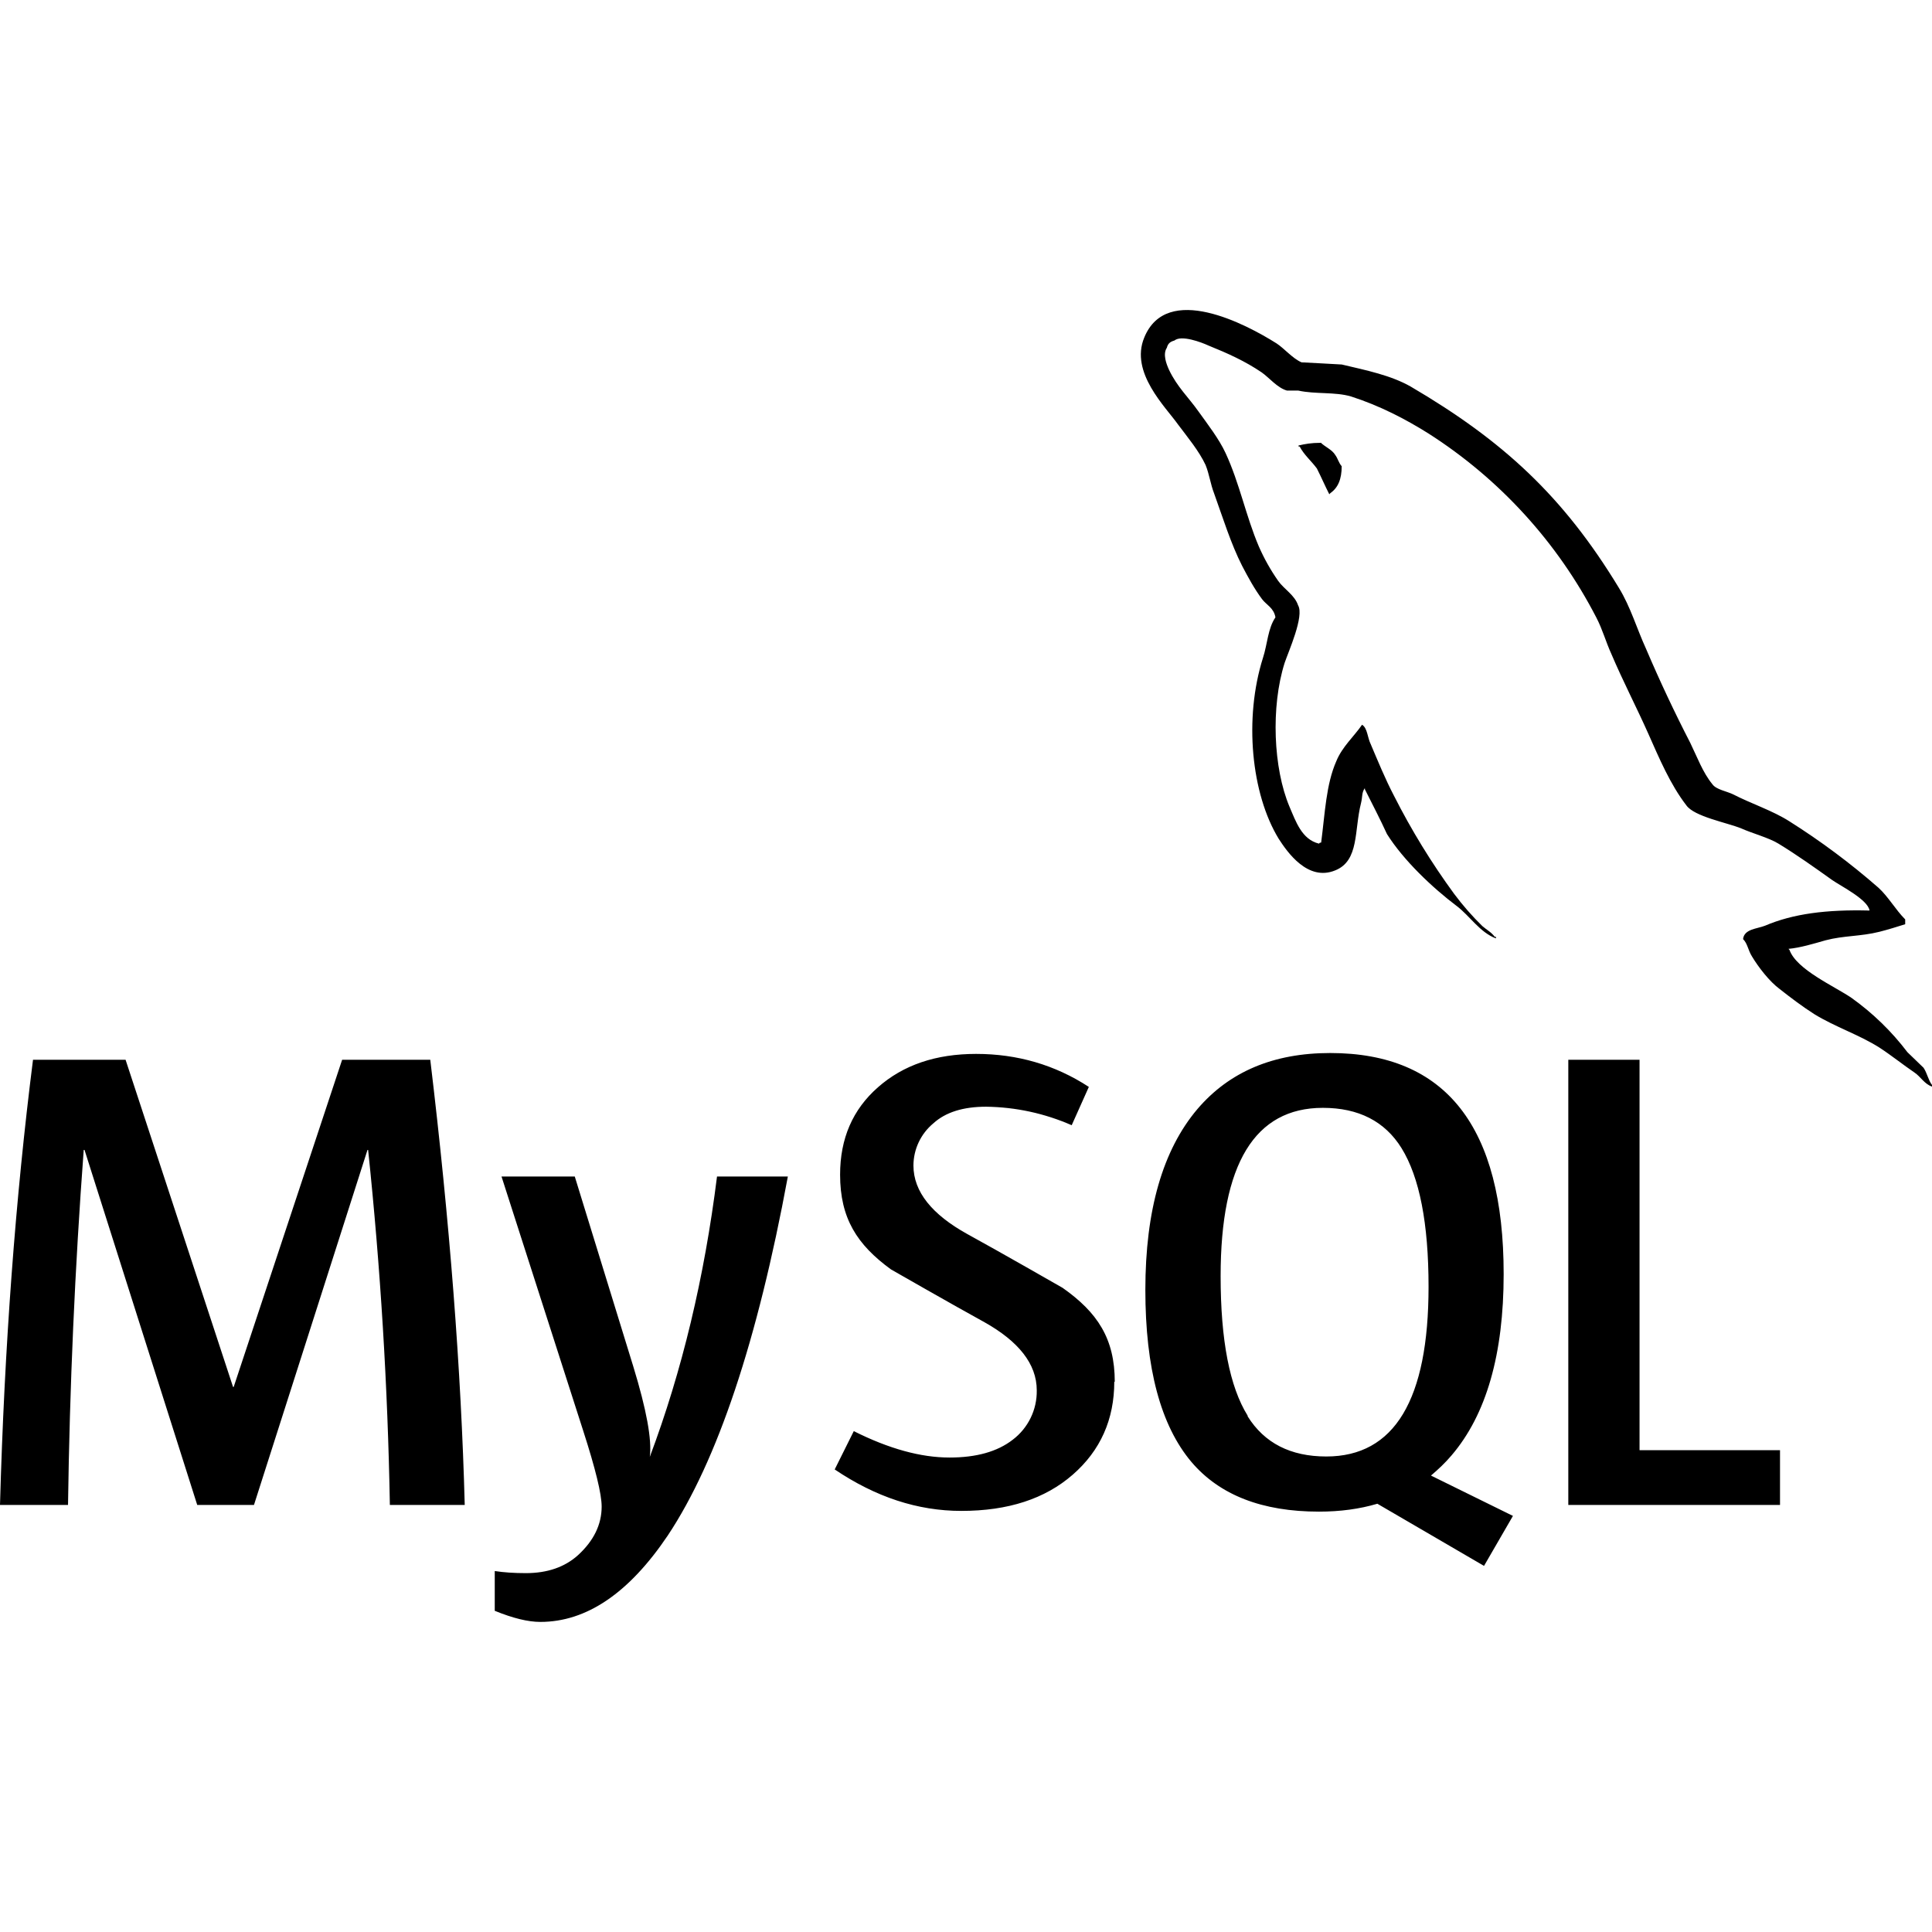
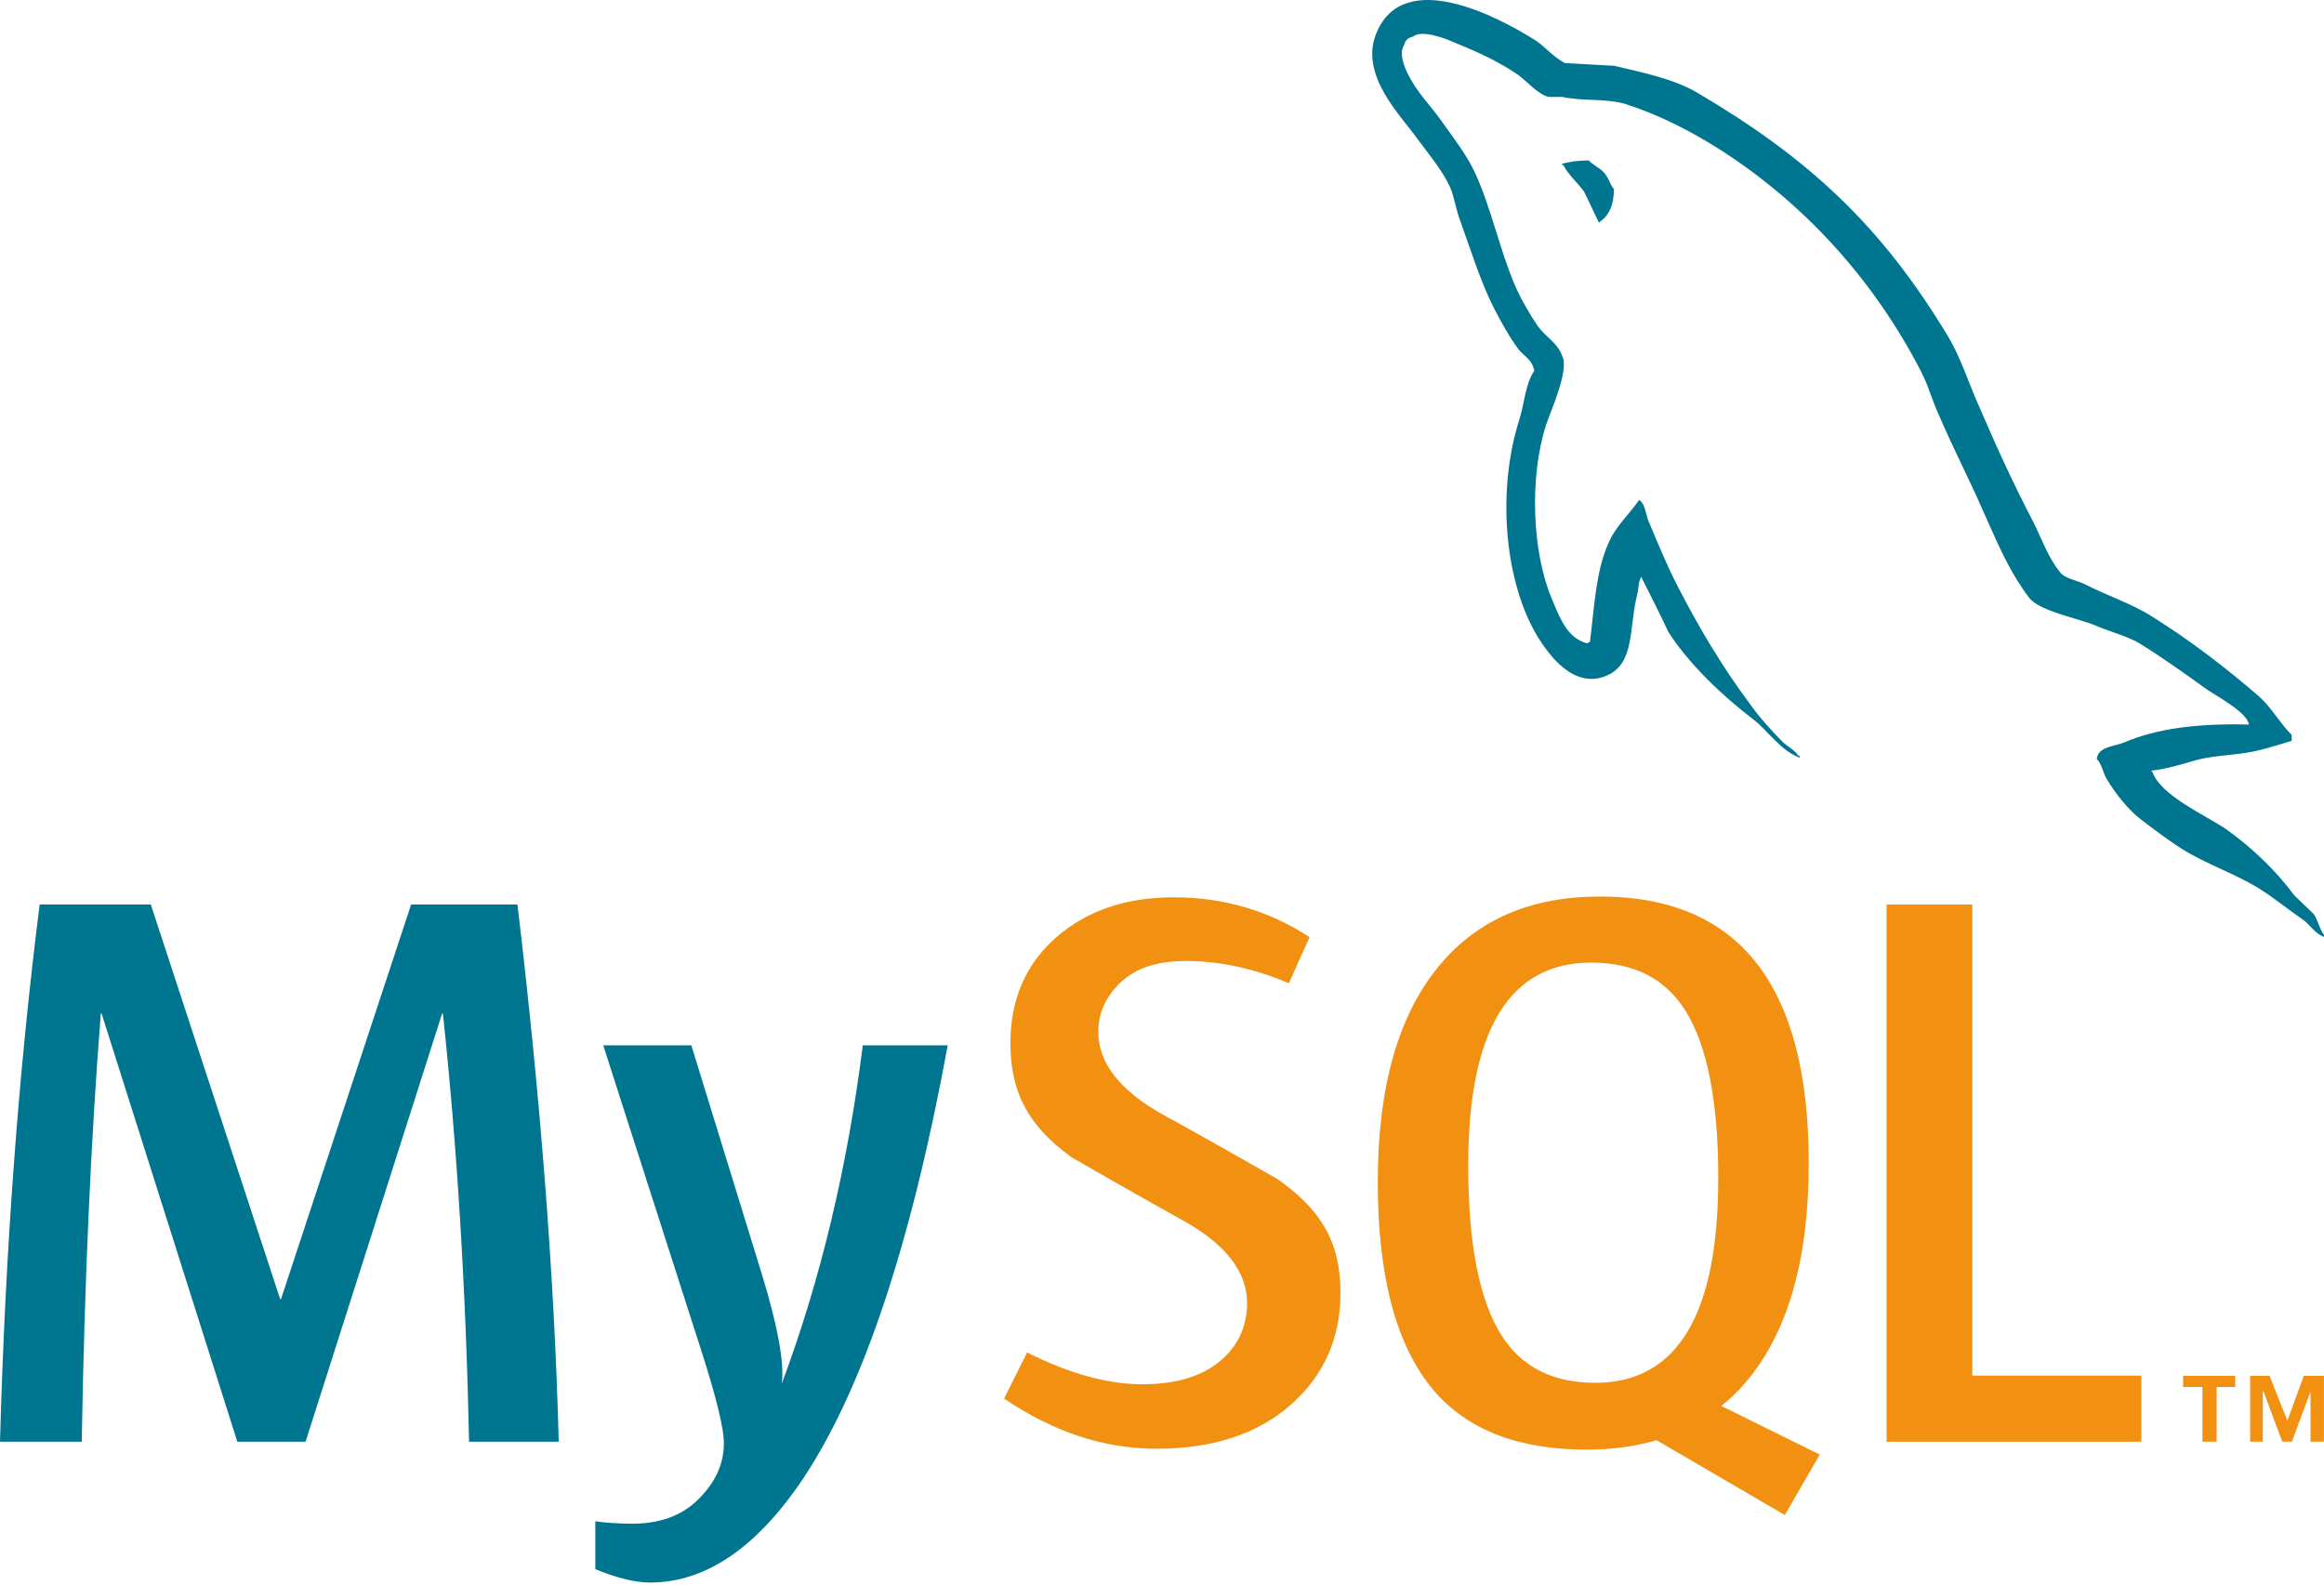
- <svg xmlns="http://www.w3.org/2000/svg" role="img" viewBox="0 0 24 24">
-   <path d="M16.405 5.501c-.115 0-.193.014-.274.033v.013h.014c.054.104.146.18.214.273.054.107.1.214.154.32l.014-.015c.094-.066.14-.172.14-.333-.04-.047-.046-.094-.08-.14-.04-.067-.126-.1-.18-.153zM5.77 18.695h-.927a50.854 50.854 0 00-.27-4.41h-.008l-1.41 4.41H2.45l-1.4-4.41h-.01a72.892 72.892 0 00-.195 4.41H0c.055-1.966.192-3.81.41-5.53h1.15l1.335 4.064h.008l1.347-4.064h1.095c.242 2.015.384 3.86.428 5.53zm4.017-4.08c-.378 2.045-.876 3.533-1.492 4.46-.482.716-1.01 1.073-1.583 1.073-.153 0-.34-.046-.566-.138v-.494c.11.017.24.026.386.026.268 0 .483-.075.647-.222.197-.18.295-.382.295-.605 0-.155-.077-.47-.23-.944L6.23 14.615h.91l.727 2.36c.164.536.233.91.205 1.123.4-1.064.678-2.227.835-3.483zm12.325 4.08h-2.63v-5.53h.885v4.85h1.745zm-3.32.135l-1.016-.5c.09-.076.177-.158.255-.25.433-.506.648-1.258.648-2.253 0-1.83-.718-2.746-2.155-2.746-.704 0-1.254.232-1.65.697-.43.508-.646 1.256-.646 2.245 0 .972.19 1.686.574 2.14.35.41.877.615 1.583.615.264 0 .506-.033.725-.098l1.325.772.36-.622zM15.5 17.588c-.225-.36-.337-.94-.337-1.736 0-1.393.424-2.09 1.27-2.09.443 0 .77.167.977.5.224.362.336.936.336 1.723 0 1.404-.424 2.108-1.27 2.108-.445 0-.77-.167-.978-.5zm-1.658-.425c0 .47-.172.856-.516 1.156-.344.3-.803.45-1.384.45-.543 0-1.064-.172-1.573-.515l.237-.476c.438.22.833.328 1.19.328.332 0 .593-.073.783-.22a.754.754 0 00.3-.615c0-.33-.23-.61-.648-.845-.388-.213-1.163-.657-1.163-.657-.422-.307-.632-.636-.632-1.177 0-.45.157-.81.47-1.085.315-.278.72-.415 1.22-.415.512 0 .98.136 1.4.41l-.213.476a2.726 2.726 0 00-1.064-.23c-.283 0-.502.068-.654.206a.685.685 0 00-.248.524c0 .328.234.61.666.85.393.215 1.187.67 1.187.67.433.305.648.63.648 1.168zm9.382-5.852c-.535-.014-.95.04-1.297.188-.1.04-.26.04-.274.167.055.053.063.14.11.214.08.134.218.313.346.407.14.11.28.216.427.31.26.16.555.255.81.416.145.094.293.213.44.313.073.05.12.14.214.172v-.02c-.046-.06-.06-.147-.105-.214-.067-.067-.134-.127-.2-.193a3.223 3.223 0 00-.695-.675c-.214-.146-.682-.35-.77-.595l-.013-.014c.146-.013.32-.066.46-.106.227-.06.435-.047.67-.106.106-.027.213-.06.32-.094v-.06c-.12-.12-.21-.283-.334-.395a8.867 8.867 0 00-1.104-.823c-.21-.134-.476-.22-.697-.334-.08-.04-.214-.06-.26-.127-.12-.146-.19-.34-.275-.514a17.69 17.69 0 01-.547-1.163c-.12-.262-.193-.523-.34-.763-.69-1.137-1.437-1.826-2.586-2.5-.247-.14-.543-.2-.856-.274-.167-.008-.334-.02-.5-.027-.11-.047-.216-.174-.31-.235-.38-.24-1.364-.76-1.644-.072-.18.434.267.862.422 1.082.115.153.26.328.34.5.047.116.06.235.107.356.106.294.207.622.347.897.073.14.153.287.247.413.054.073.146.107.167.227-.094.136-.1.334-.154.5-.24.757-.146 1.693.194 2.25.107.166.362.534.703.393.3-.12.234-.5.32-.835.02-.08.007-.133.048-.187v.015c.094.188.188.367.274.555.206.328.566.668.867.895.16.12.287.328.487.402v-.02h-.015c-.043-.058-.1-.086-.154-.133a3.445 3.445 0 01-.35-.4 8.76 8.76 0 01-.747-1.218c-.11-.21-.202-.436-.29-.643-.04-.08-.04-.2-.107-.24-.1.146-.247.273-.32.453-.127.288-.14.642-.188 1.01-.027.007-.014 0-.027.014-.214-.052-.287-.274-.367-.46-.2-.475-.233-1.238-.06-1.785.047-.14.247-.582.167-.716-.042-.127-.174-.2-.247-.303a2.478 2.478 0 01-.24-.427c-.16-.374-.24-.788-.414-1.162-.08-.173-.22-.354-.334-.513-.127-.18-.267-.307-.368-.52-.033-.073-.08-.194-.027-.274.014-.054.042-.075.094-.09.088-.072.335.022.422.062.247.1.455.194.662.334.094.066.195.193.315.226h.14c.214.047.455.014.655.073.355.114.675.28.962.46a5.953 5.953 0 012.085 2.286c.08.154.115.295.188.455.14.33.313.663.455.982.14.315.275.636.476.897.1.14.502.213.682.286.133.06.34.115.46.188.23.14.454.3.67.454.11.076.443.243.463.378z" />
+ <svg xmlns="http://www.w3.org/2000/svg" width="512px" height="349px" viewBox="0 0 512 349" version="1.1" preserveAspectRatio="xMidYMid">
+   <g>
+     <path d="M152.309,230.297 L167.87,280.784 C171.366,292.247 172.824,300.249 172.24,304.81 C180.751,282.018 186.696,257.18 190.079,230.297 L208.789,230.297 C200.744,274.063 190.133,305.867 176.962,325.708 C166.7,340.996 155.458,348.64 143.216,348.64 C139.952,348.64 135.928,347.654 131.153,345.696 L131.153,335.145 C133.486,335.488 136.223,335.671 139.371,335.671 C145.082,335.671 149.685,334.088 153.187,330.929 C157.38,327.08 159.479,322.754 159.479,317.96 C159.479,314.685 157.842,307.966 154.583,297.802 L132.902,230.297 L152.309,230.297 Z M33.224,199.266 L61.725,286.222 L61.9,286.222 L90.575,199.266 L114.003,199.266 C119.134,242.39 122.163,281.847 123.094,317.612 L103.341,317.612 C102.646,284.179 100.721,252.741 97.573,223.292 L97.399,223.292 L67.321,317.612 L52.28,317.612 L22.384,223.292 L22.208,223.292 C19.99,251.574 18.594,283.011 18.012,317.612 L1.41179433e-16,317.612 C1.164,275.532 4.077,236.087 8.739,199.266 L33.224,199.266 Z" fill="#00758F" fill-rule="nonzero" />
+     <path d="M352.498,197.509 C383.155,197.509 398.484,217.096 398.484,256.249 C398.484,277.525 393.874,293.596 384.663,304.453 C383.002,306.437 381.168,308.151 379.236,309.739 L379.236,309.739 L400.931,320.466 L400.91,320.465 L393.207,333.767 L364.954,317.282 C360.271,318.669 355.118,319.362 349.503,319.362 C334.45,319.362 323.206,314.975 315.772,306.212 C307.611,296.518 303.534,281.257 303.534,260.455 C303.534,239.299 308.136,223.289 317.35,212.418 C325.742,202.474 337.461,197.509 352.498,197.509 Z M258.618,197.682 C269.575,197.682 279.539,200.614 288.512,206.457 L283.954,216.614 C276.275,213.35 268.703,211.711 261.238,211.711 C255.18,211.711 250.512,213.169 247.258,216.103 C243.986,219.011 241.962,222.754 241.962,227.315 C241.962,234.324 246.956,240.404 256.177,245.54 C258.657,246.889 261.888,248.687 265.208,250.551 L265.896,250.938 C266.011,251.002 266.126,251.067 266.241,251.132 L266.93,251.519 C267.045,251.584 267.16,251.649 267.274,251.713 L267.962,252.101 C274.943,256.036 281.51,259.792 281.51,259.792 C290.731,266.337 295.326,273.315 295.326,284.808 C295.326,294.845 291.648,303.084 284.317,309.531 C276.979,315.949 267.122,319.167 254.778,319.167 C243.233,319.167 232.044,315.463 221.206,308.117 L226.276,297.951 C235.603,302.626 244.043,304.96 251.622,304.96 C258.73,304.96 264.294,303.374 268.319,300.24 C272.336,297.083 274.743,292.681 274.743,287.097 C274.743,280.07 269.855,274.063 260.888,269.024 C258.559,267.743 255.577,266.07 252.493,264.327 L251.806,263.938 C250.544,263.225 249.273,262.503 248.028,261.796 L247.352,261.412 C241.298,257.968 236.063,254.959 236.063,254.959 C227.099,248.402 222.604,241.367 222.604,229.775 C222.604,220.188 225.956,212.439 232.65,206.544 C239.36,200.636 248.017,197.682 258.618,197.682 Z M434.513,199.266 L434.513,303.054 L471.751,303.054 L471.751,317.612 L415.627,317.612 L415.627,199.266 L434.513,199.266 Z M492.444,303.099 L492.444,305.559 L488.349,305.559 L488.349,317.599 L485.219,317.599 L485.219,305.559 L480.966,305.559 L480.966,303.099 L492.444,303.099 Z M500.004,303.099 L503.934,312.983 L507.545,303.099 L511.982,303.099 L511.982,317.599 L509.032,317.599 L509.032,306.564 L504.922,317.599 L502.795,317.599 L498.678,306.564 L498.52,306.564 L498.52,317.599 L495.729,317.599 L495.729,303.099 L500.004,303.099 Z M350.569,212.064 C332.503,212.064 323.465,226.973 323.465,256.773 C323.465,273.843 325.86,286.222 330.641,293.937 L330.641,293.937 C335.069,301.077 342.004,304.64 351.447,304.64 C369.513,304.64 378.55,289.614 378.55,259.576 C378.55,242.745 376.155,230.473 371.381,222.754 C366.947,215.63 360.015,212.064 350.569,212.064 Z" fill="#F29111" fill-rule="nonzero" />
+     <path d="M303.218,7.333 C309.211,-7.393 330.166,3.759 338.299,8.904 C340.291,10.19 342.577,12.909 344.862,13.914 C348.427,14.055 351.989,14.333 355.56,14.482 C362.258,16.056 368.532,17.342 373.809,20.348 C398.338,34.793 414.305,49.513 429.001,73.827 C432.139,78.978 433.709,84.55 436.274,90.123 C439.833,98.43 443.834,107.15 447.966,115.005 C449.815,118.729 451.247,122.87 453.816,126.015 C454.819,127.453 457.668,127.877 459.371,128.736 C464.079,131.173 469.783,133.023 474.21,135.883 C482.48,141.039 490.475,147.183 497.743,153.472 C500.452,155.901 502.298,159.338 504.879,161.906 L504.879,161.906 L504.879,163.202 C502.588,163.905 500.305,164.625 498.02,165.201 C493.029,166.484 488.608,166.194 483.766,167.477 C480.774,168.345 477.059,169.49 473.921,169.781 C474.061,169.922 474.21,170.073 474.21,170.073 C476.057,175.348 486.045,179.638 490.613,182.793 C496.161,186.797 501.302,191.654 505.44,197.23 C506.869,198.653 508.298,199.948 509.721,201.367 C510.714,202.805 510.994,204.665 512,205.948 L512,205.948 L512,206.381 C510.886,205.988 510.085,205.238 509.326,204.454 L508.873,203.981 C508.42,203.51 507.963,203.049 507.442,202.668 C504.294,200.518 501.168,197.946 498.02,195.947 C492.608,192.513 486.331,190.52 480.774,187.073 C477.632,185.072 474.637,182.793 471.642,180.504 C468.927,178.496 465.937,174.642 464.231,171.782 C463.226,170.202 463.088,168.345 461.94,167.203 C462.145,165.293 463.894,164.726 465.659,164.26 L466.065,164.153 C466.674,163.995 467.27,163.837 467.79,163.628 C475.204,160.48 484.043,159.338 495.457,159.624 L495.457,159.624 C495.028,156.758 487.895,153.187 485.618,151.471 C481.048,148.177 476.209,144.74 471.361,141.742 C468.792,140.172 464.365,139.026 461.519,137.743 C457.668,136.169 449.108,134.596 446.975,131.598 C443.35,126.872 440.746,121.235 438.218,115.541 L437.53,113.987 C437.3,113.469 437.071,112.951 436.841,112.434 C433.852,105.577 430.14,98.428 427.145,91.407 C425.579,87.982 424.86,84.976 423.144,81.691 C412.738,61.533 397.336,44.656 378.66,32.787 C372.523,28.925 365.679,25.351 358.126,22.922 C353.845,21.629 348.707,22.344 344.146,21.351 L344.146,21.351 L341.144,21.351 C338.582,20.63 336.443,17.914 334.444,16.481 C330.029,13.484 325.607,11.471 320.327,9.332 C318.477,8.474 313.194,6.476 311.35,8.049 C310.208,8.336 309.629,8.767 309.348,9.913 C308.212,11.624 309.211,14.199 309.918,15.776 C312.06,20.346 315.052,23.062 317.767,26.924 C320.184,30.349 323.185,34.211 324.898,37.935 C328.594,45.94 330.315,54.809 333.74,62.813 C335.011,65.823 337.019,69.248 338.868,71.964 C340.435,74.118 343.284,75.676 344.146,78.404 C345.864,81.264 341.574,90.701 340.581,93.698 C336.866,105.425 337.586,121.726 341.864,131.891 C341.94,132.069 342.016,132.248 342.092,132.427 L342.32,132.97 C343.882,136.693 345.554,140.702 349.707,141.743 C349.993,141.459 349.707,141.608 350.274,141.459 C351.279,133.591 351.562,126.014 354.274,119.858 C355.841,116.009 358.97,113.288 361.115,110.146 C362.544,111.002 362.544,113.583 363.397,115.291 C365.253,119.721 367.246,124.578 369.534,129.021 C374.23,138.171 379.513,147.042 385.501,155.046 C387.506,157.905 390.352,161.052 392.917,163.627 C394.06,164.624 395.34,165.2 396.199,166.483 L396.199,166.483 L396.479,166.483 L396.479,166.915 C392.201,165.338 389.489,160.912 386.077,158.328 C379.653,153.471 371.96,146.177 367.532,139.177 C365.68,135.16 363.678,131.309 361.682,127.311 L361.682,127.311 L361.682,127.022 C360.829,128.164 361.115,129.298 360.688,131.026 C358.836,138.171 360.262,146.322 353.845,148.892 C346.571,151.902 341.145,144.035 338.868,140.46 C331.592,128.594 329.599,108.576 334.73,92.417 C335.87,88.84 336.025,84.55 338.015,81.694 C337.586,79.112 335.596,78.406 334.444,76.824 C332.448,74.12 330.739,70.97 329.176,67.967 C326.174,62.101 324.038,55.092 321.759,48.801 C320.757,46.232 320.47,43.653 319.471,41.221 C317.767,37.509 314.626,33.785 312.203,30.501 C308.922,25.78 299.366,16.633 303.218,7.333 Z M349.99,35.348 C350.371,35.73 350.831,36.064 351.307,36.393 L351.881,36.787 C352.646,37.316 353.387,37.875 353.842,38.635 C354.561,39.641 354.695,40.634 355.557,41.642 C355.557,45.079 354.561,47.364 352.55,48.788 C352.55,48.788 352.413,48.938 352.272,49.078 C351.133,46.787 350.133,44.508 348.985,42.219 C347.571,40.221 345.572,38.636 344.42,36.353 L344.42,36.353 L344.143,36.353 L344.143,36.066 C345.864,35.641 347.571,35.348 349.99,35.348 Z" fill="#00758F" />
+   </g>
</svg>
